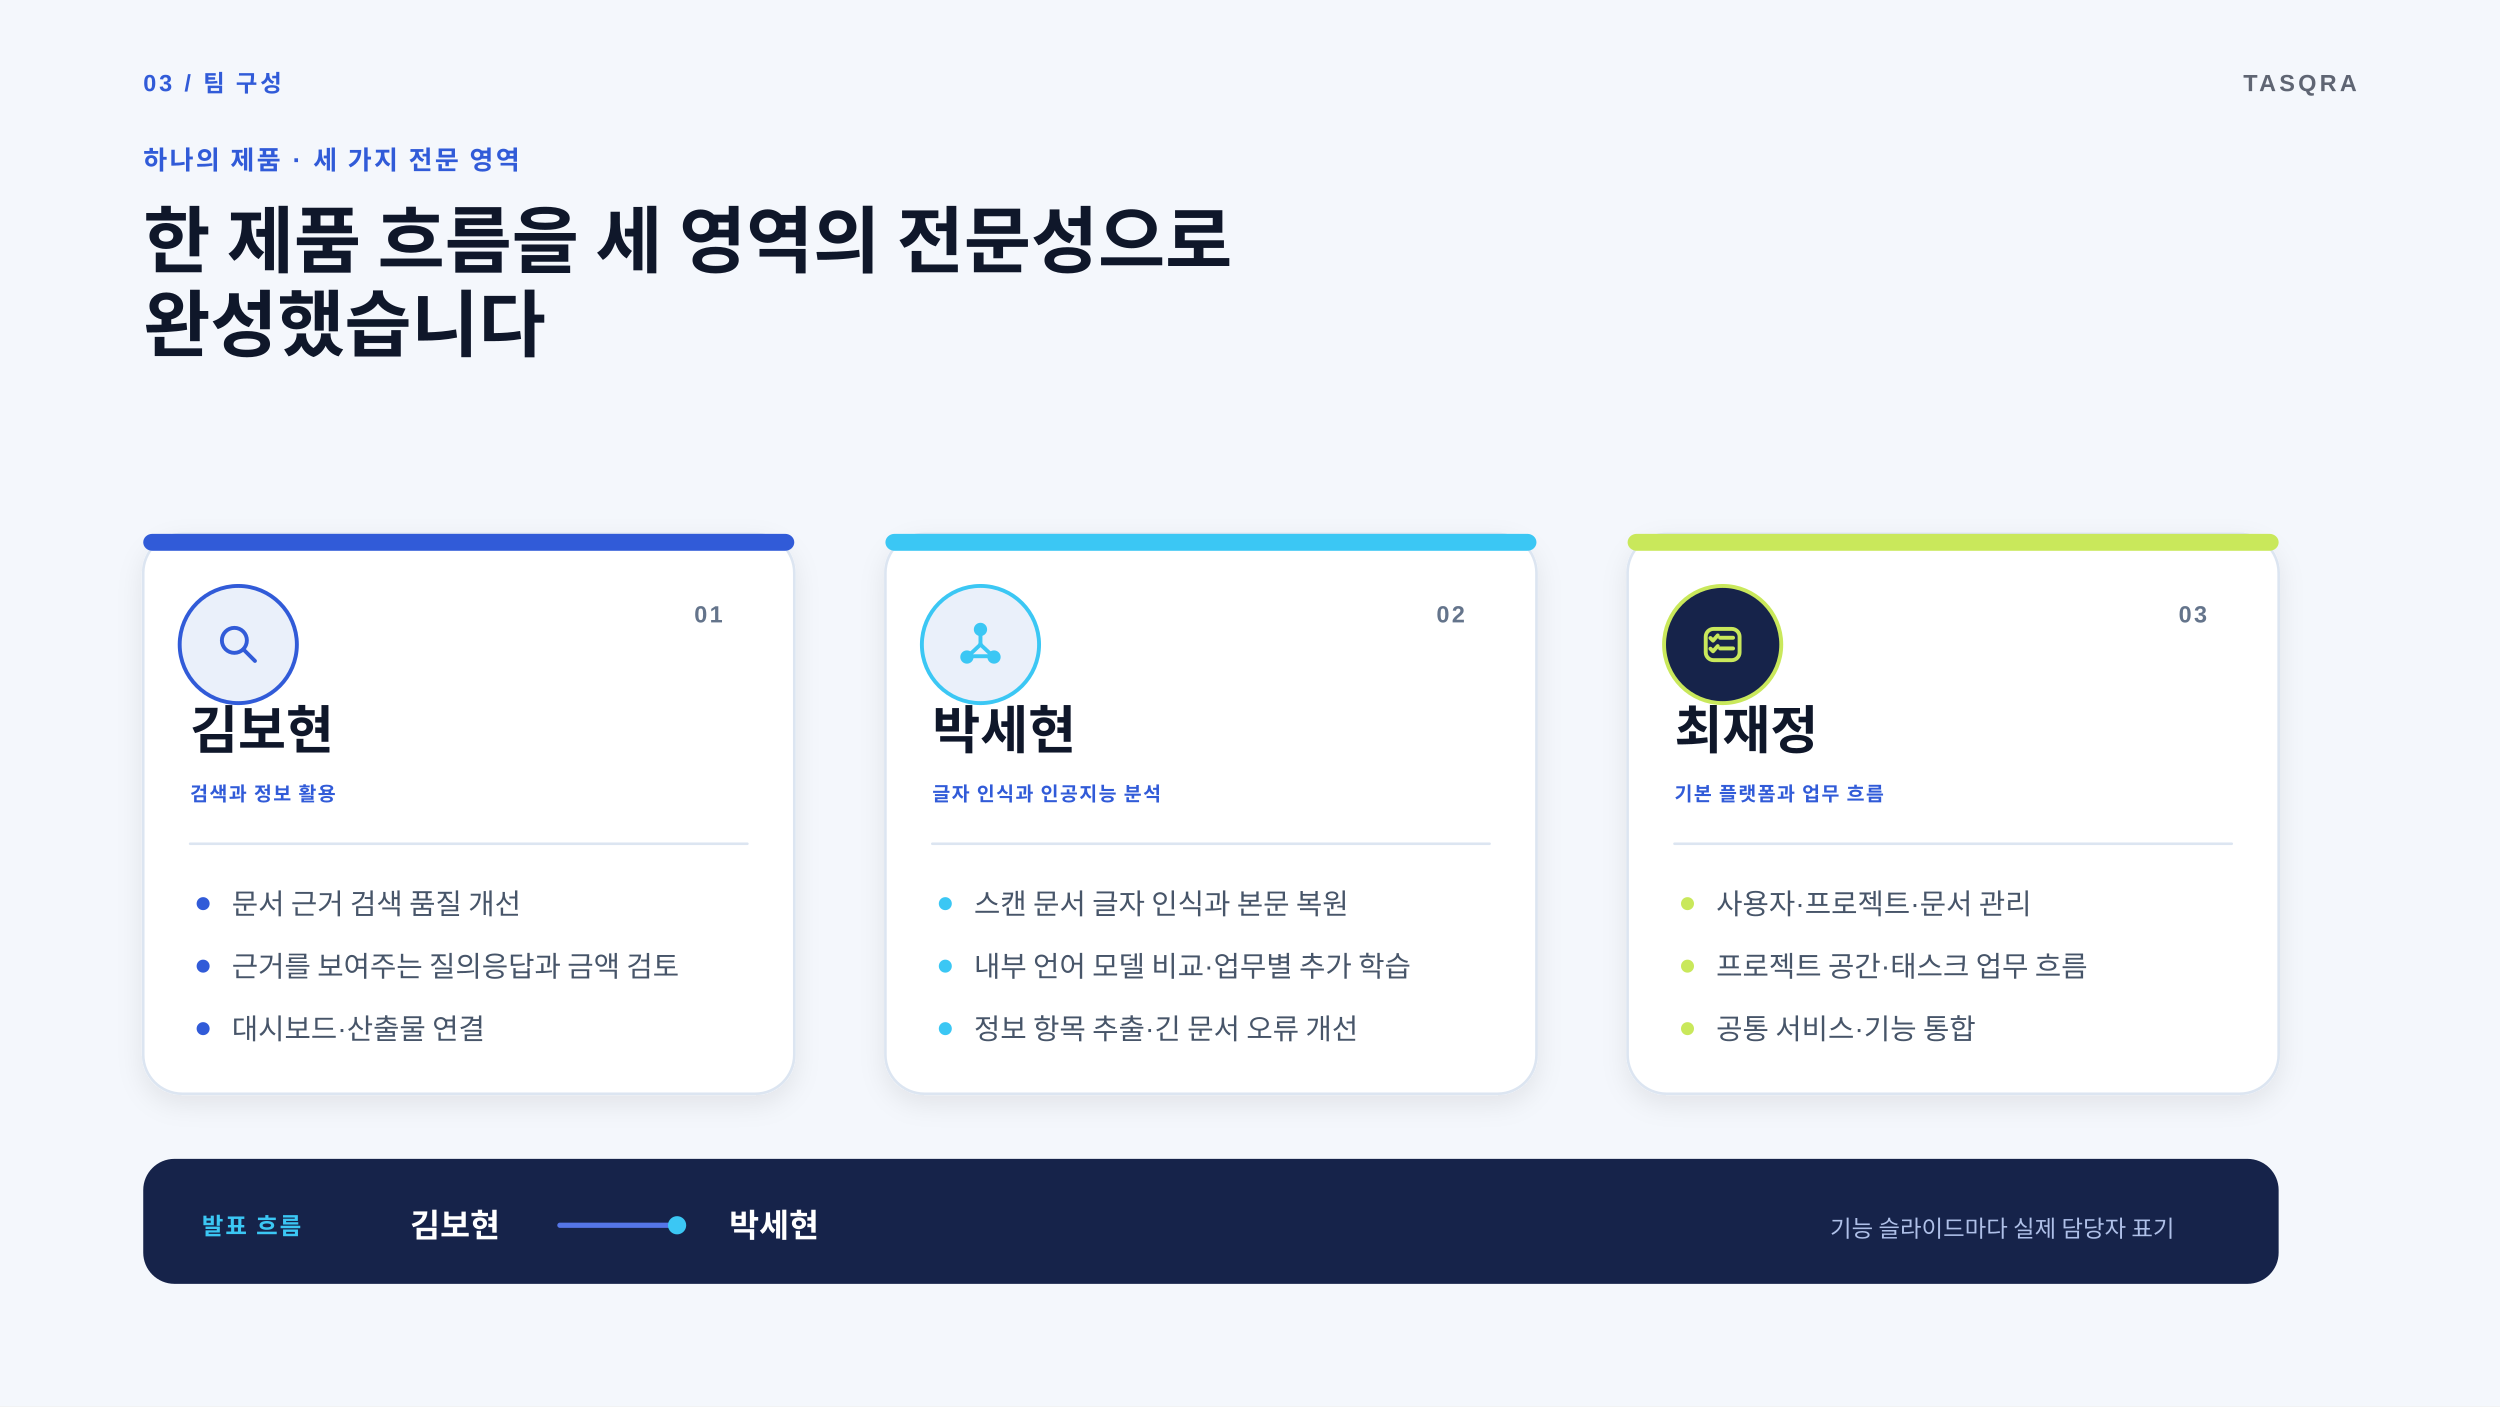
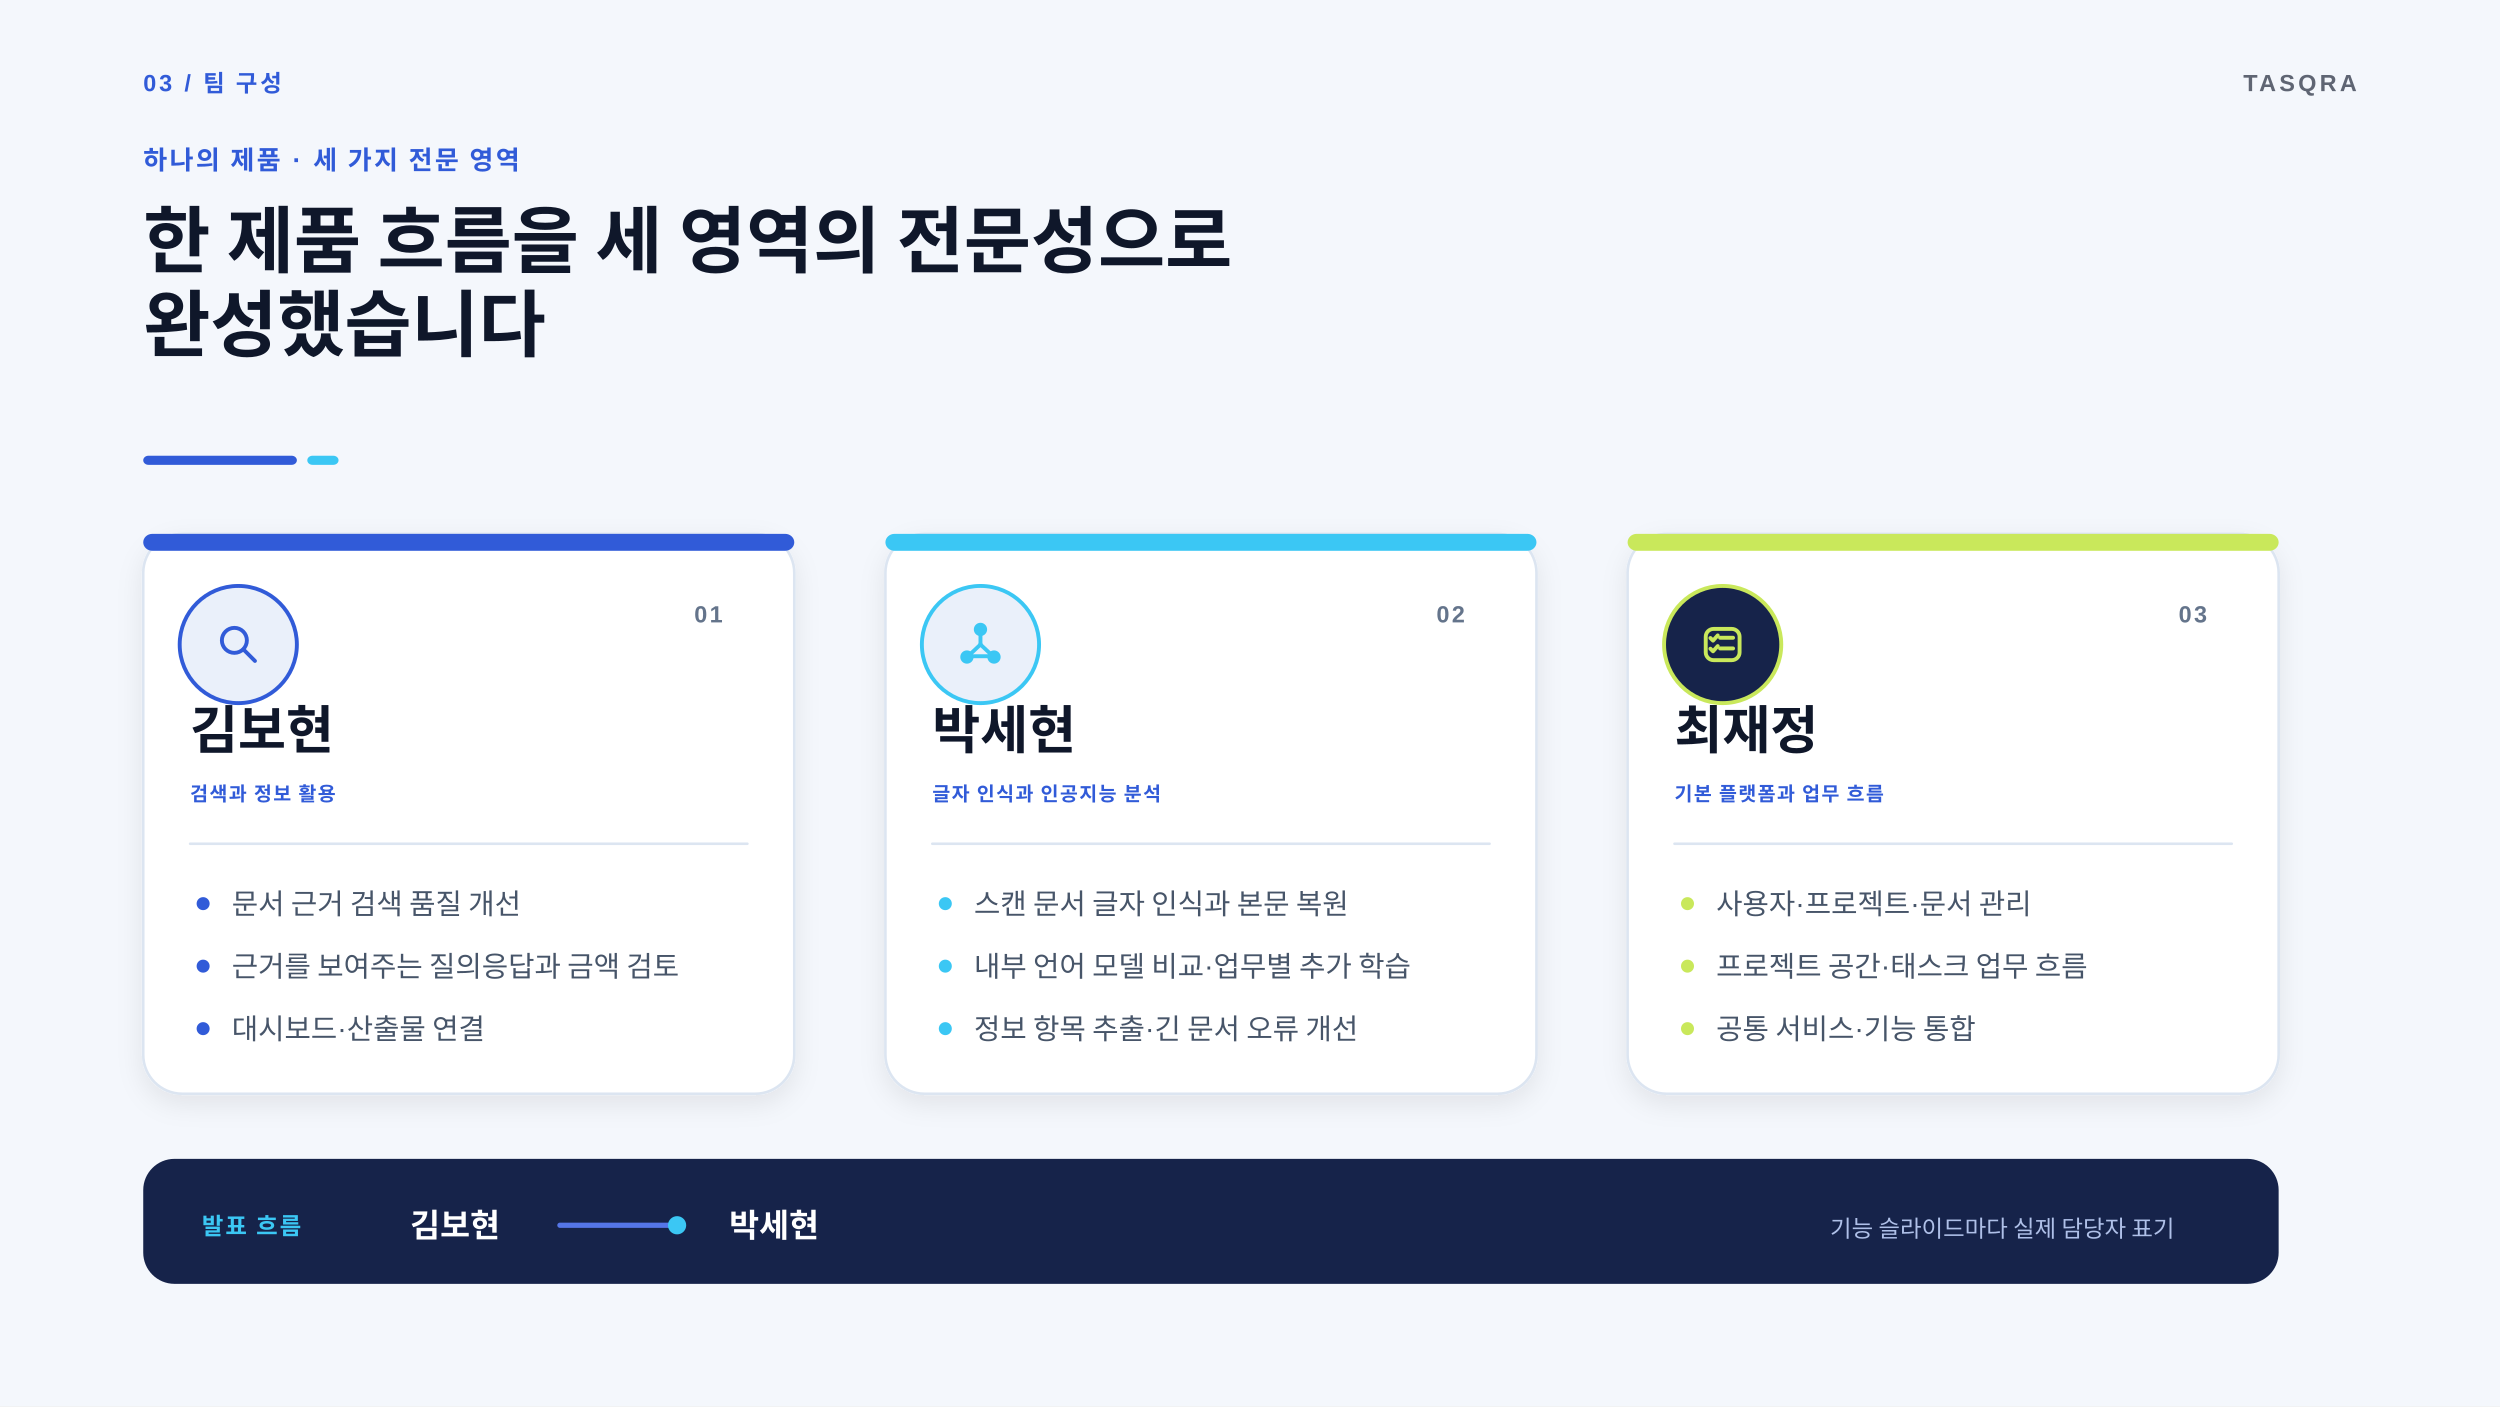
<svg xmlns="http://www.w3.org/2000/svg" width="1920" height="1080" viewBox="0 0 1920 1080">
  <defs>
    <style>@font-face{font-family:NotoKR;src:url("../../포트폴리오/NotoSansKR.ttf") format("truetype");} text{font-family:NotoKR,Arial,sans-serif;}</style>
    <filter id="shadow" x="-20%" y="-20%" width="140%" height="140%">
      <feDropShadow dx="0" dy="14" stdDeviation="18" flood-color="#0E162F" flood-opacity="0.10" />
    </filter>
    <filter id="softShadow" x="-20%" y="-20%" width="140%" height="140%">
      <feDropShadow dx="0" dy="7" stdDeviation="10" flood-color="#0E162F" flood-opacity="0.08" />
    </filter>
  </defs>
  <rect x="0" y="0" width="1920" height="1080" rx="0" fill="#F4F7FC" stroke="none" stroke-width="0" opacity="1" />
  <text x="110" y="70" font-family="NotoKR, Arial, sans-serif" font-size="18" font-weight="700" font-style="normal" fill="#315BD8" text-anchor="start" letter-spacing="2.2" opacity="1">03  /  팀 구성</text>
  <text x="1810" y="70" font-family="NotoKR, Arial, sans-serif" font-size="18" font-weight="800" font-style="normal" fill="#0F172A" text-anchor="end" letter-spacing="2.5" opacity="0.65">TASQRA</text>
  <text x="110" y="130" font-family="NotoKR, Arial, sans-serif" font-size="20" font-weight="800" font-style="normal" fill="#315BD8" text-anchor="start" letter-spacing="1.8" opacity="1">하나의 제품 · 세 가지 전문 영역</text>
  <text x="110" y="205" font-family="NotoKR, Arial, sans-serif" font-size="56" font-weight="800" fill="#0F172A" text-anchor="start">
    <tspan x="110" dy="0">한 제품 흐름을 세 영역의 전문성으로</tspan>
    <tspan x="110" dy="64.4">완성했습니다</tspan>
  </text>
  <rect x="110" y="410" width="500" height="430" rx="30" fill="#FFFFFF" stroke="#DCE5F1" stroke-width="2" opacity="1" filter="url(#softShadow)" />
  <rect x="110" y="410" width="500" height="13" rx="7" fill="#315BD8" stroke="none" stroke-width="0" opacity="1" />
  <circle cx="183" cy="495" r="45" fill="#EAF0FA" stroke="#315BD8" stroke-width="3" opacity="1" />
  <g fill="none" stroke="#315BD8" stroke-width="3" stroke-linecap="round">
    <circle cx="180.0" cy="491.8" r="9.6" />
    <line x1="187.0" y1="498.8" x2="195.8" y2="507.6" />
  </g>
  <text x="555" y="478" font-family="NotoKR, Arial, sans-serif" font-size="18" font-weight="800" font-style="normal" fill="#64748B" text-anchor="end" letter-spacing="1.8" opacity="1">01</text>
  <text x="146" y="575" font-family="NotoKR, Arial, sans-serif" font-size="40" font-weight="800" font-style="normal" fill="#0F172A" text-anchor="start" letter-spacing="0" opacity="1">김보현</text>
  <text x="146" y="615" font-family="NotoKR, Arial, sans-serif" font-size="15" font-weight="800" font-style="normal" fill="#315BD8" text-anchor="start" letter-spacing="1.05" opacity="1">검색과 정보 활용</text>
  <line x1="146" y1="648" x2="574" y2="648" stroke="#DCE5F1" stroke-width="2" stroke-linecap="round" opacity="1" />
  <circle cx="156" cy="694" r="5" fill="#315BD8" stroke="none" stroke-width="0" opacity="1" />
  <text x="178" y="702" font-family="NotoKR, Arial, sans-serif" font-size="22" font-weight="500" font-style="normal" fill="#475569" text-anchor="start" letter-spacing="0" opacity="1">문서 근거 검색 품질 개선</text>
  <circle cx="156" cy="742" r="5" fill="#315BD8" stroke="none" stroke-width="0" opacity="1" />
  <text x="178" y="750" font-family="NotoKR, Arial, sans-serif" font-size="22" font-weight="500" font-style="normal" fill="#475569" text-anchor="start" letter-spacing="0" opacity="1">근거를 보여주는 질의응답과 금액 검토</text>
  <circle cx="156" cy="790" r="5" fill="#315BD8" stroke="none" stroke-width="0" opacity="1" />
  <text x="178" y="798" font-family="NotoKR, Arial, sans-serif" font-size="22" font-weight="500" font-style="normal" fill="#475569" text-anchor="start" letter-spacing="0" opacity="1">대시보드·산출물 연결</text>
  <rect x="680" y="410" width="500" height="430" rx="30" fill="#FFFFFF" stroke="#DCE5F1" stroke-width="2" opacity="1" filter="url(#softShadow)" />
  <rect x="680" y="410" width="500" height="13" rx="7" fill="#3BC7F4" stroke="none" stroke-width="0" opacity="1" />
  <circle cx="753" cy="495" r="45" fill="#EAF0FA" stroke="#3BC7F4" stroke-width="3" opacity="1" />
  <g fill="none" stroke="#3BC7F4" stroke-width="3" stroke-linecap="round">
    <line x1="753" y1="484.6" x2="753" y2="495" />
    <line x1="743.4" y1="504.0" x2="762.6" y2="504.0" />
    <line x1="743.4" y1="504.0" x2="753" y2="495" />
    <line x1="762.6" y1="504.0" x2="753" y2="495" />
    <circle cx="753" cy="483.4" r="3.6" fill="#3BC7F4" />
    <circle cx="742.6" cy="504.6" r="3.6" fill="#3BC7F4" />
    <circle cx="763.4" cy="504.6" r="3.6" fill="#3BC7F4" />
  </g>
  <text x="1125" y="478" font-family="NotoKR, Arial, sans-serif" font-size="18" font-weight="800" font-style="normal" fill="#64748B" text-anchor="end" letter-spacing="1.8" opacity="1">02</text>
  <text x="716" y="575" font-family="NotoKR, Arial, sans-serif" font-size="40" font-weight="800" font-style="normal" fill="#0F172A" text-anchor="start" letter-spacing="0" opacity="1">박세현</text>
  <text x="716" y="615" font-family="NotoKR, Arial, sans-serif" font-size="15" font-weight="800" font-style="normal" fill="#315BD8" text-anchor="start" letter-spacing="1.05" opacity="1">글자 인식과 인공지능 분석</text>
  <line x1="716" y1="648" x2="1144" y2="648" stroke="#DCE5F1" stroke-width="2" stroke-linecap="round" opacity="1" />
  <circle cx="726" cy="694" r="5" fill="#3BC7F4" stroke="none" stroke-width="0" opacity="1" />
  <text x="748" y="702" font-family="NotoKR, Arial, sans-serif" font-size="22" font-weight="500" font-style="normal" fill="#475569" text-anchor="start" letter-spacing="0" opacity="1">스캔 문서 글자 인식과 본문 복원</text>
  <circle cx="726" cy="742" r="5" fill="#3BC7F4" stroke="none" stroke-width="0" opacity="1" />
  <text x="748" y="750" font-family="NotoKR, Arial, sans-serif" font-size="22" font-weight="500" font-style="normal" fill="#475569" text-anchor="start" letter-spacing="0" opacity="1">내부 언어 모델 비교·업무별 추가 학습</text>
  <circle cx="726" cy="790" r="5" fill="#3BC7F4" stroke="none" stroke-width="0" opacity="1" />
  <text x="748" y="798" font-family="NotoKR, Arial, sans-serif" font-size="22" font-weight="500" font-style="normal" fill="#475569" text-anchor="start" letter-spacing="0" opacity="1">정보 항목 추출·긴 문서 오류 개선</text>
  <rect x="1250" y="410" width="500" height="430" rx="30" fill="#FFFFFF" stroke="#DCE5F1" stroke-width="2" opacity="1" filter="url(#softShadow)" />
  <rect x="1250" y="410" width="500" height="13" rx="7" fill="#C9E85B" stroke="none" stroke-width="0" opacity="1" />
  <circle cx="1323" cy="495" r="45" fill="#16234A" stroke="#C9E85B" stroke-width="3" opacity="1" />
  <g fill="none" stroke="#C9E85B" stroke-width="3" stroke-linecap="round" stroke-linejoin="round">
    <rect x="1310.0" y="483.0" width="26.0" height="24.0" rx="6" />
    <path d="M 1313.6 490.0 l 2.0 2.0 l 3.6 -4.0" />
    <line x1="1321.0" y1="489.8" x2="1331.0" y2="489.8" />
    <path d="M 1313.6 498.2 l 2.0 2.0 l 3.6 -4.0" />
    <line x1="1321.0" y1="498.0" x2="1331.0" y2="498.0" />
  </g>
  <text x="1695" y="478" font-family="NotoKR, Arial, sans-serif" font-size="18" font-weight="800" font-style="normal" fill="#64748B" text-anchor="end" letter-spacing="1.8" opacity="1">03</text>
  <text x="1286" y="575" font-family="NotoKR, Arial, sans-serif" font-size="40" font-weight="800" font-style="normal" fill="#0F172A" text-anchor="start" letter-spacing="0" opacity="1">최재정</text>
  <text x="1286" y="615" font-family="NotoKR, Arial, sans-serif" font-size="15" font-weight="800" font-style="normal" fill="#315BD8" text-anchor="start" letter-spacing="1.05" opacity="1">기본 플랫폼과 업무 흐름</text>
  <line x1="1286" y1="648" x2="1714" y2="648" stroke="#DCE5F1" stroke-width="2" stroke-linecap="round" opacity="1" />
  <circle cx="1296" cy="694" r="5" fill="#C9E85B" stroke="none" stroke-width="0" opacity="1" />
  <text x="1318" y="702" font-family="NotoKR, Arial, sans-serif" font-size="22" font-weight="500" font-style="normal" fill="#475569" text-anchor="start" letter-spacing="0" opacity="1">사용자·프로젝트·문서 관리</text>
  <circle cx="1296" cy="742" r="5" fill="#C9E85B" stroke="none" stroke-width="0" opacity="1" />
  <text x="1318" y="750" font-family="NotoKR, Arial, sans-serif" font-size="22" font-weight="500" font-style="normal" fill="#475569" text-anchor="start" letter-spacing="0" opacity="1">프로젝트 공간·태스크 업무 흐름</text>
  <circle cx="1296" cy="790" r="5" fill="#C9E85B" stroke="none" stroke-width="0" opacity="1" />
  <text x="1318" y="798" font-family="NotoKR, Arial, sans-serif" font-size="22" font-weight="500" font-style="normal" fill="#475569" text-anchor="start" letter-spacing="0" opacity="1">공통 서비스·기능 통합</text>
  <rect x="110" y="890" width="1640" height="96" rx="24" fill="#16234A" stroke="none" stroke-width="0" opacity="1" />
  <text x="155" y="948" font-family="NotoKR, Arial, sans-serif" font-size="18" font-weight="800" font-style="normal" fill="#3BC7F4" text-anchor="start" letter-spacing="1.5" opacity="1">발표 흐름</text>
  <text x="315" y="950" font-family="NotoKR, Arial, sans-serif" font-size="25" font-weight="800" font-style="normal" fill="#FFFFFF" text-anchor="start" letter-spacing="0" opacity="1">김보현</text>
  <line x1="430" y1="941" x2="520" y2="941" stroke="#5576E8" stroke-width="4" stroke-linecap="round" opacity="1" />
  <circle cx="520" cy="941" r="7" fill="#3BC7F4" stroke="none" stroke-width="0" opacity="1" />
  <text x="560" y="950" font-family="NotoKR, Arial, sans-serif" font-size="25" font-weight="800" font-style="normal" fill="#FFFFFF" text-anchor="start" letter-spacing="0" opacity="1">박세현</text>
  <text x="1670" y="950" font-family="NotoKR, Arial, sans-serif" font-size="18" font-weight="500" font-style="normal" fill="#AFC0E8" text-anchor="end" letter-spacing="0" opacity="1">기능 슬라이드마다 실제 담당자 표기</text>
+   <rect x="110" y="350" width="118" height="7" rx="4" fill="#315BD8" stroke="none" stroke-width="0" opacity="1" />
+   <rect x="236" y="350" width="24" height="7" rx="4" fill="#3BC7F4" stroke="none" stroke-width="0" opacity="1" />
</svg>
